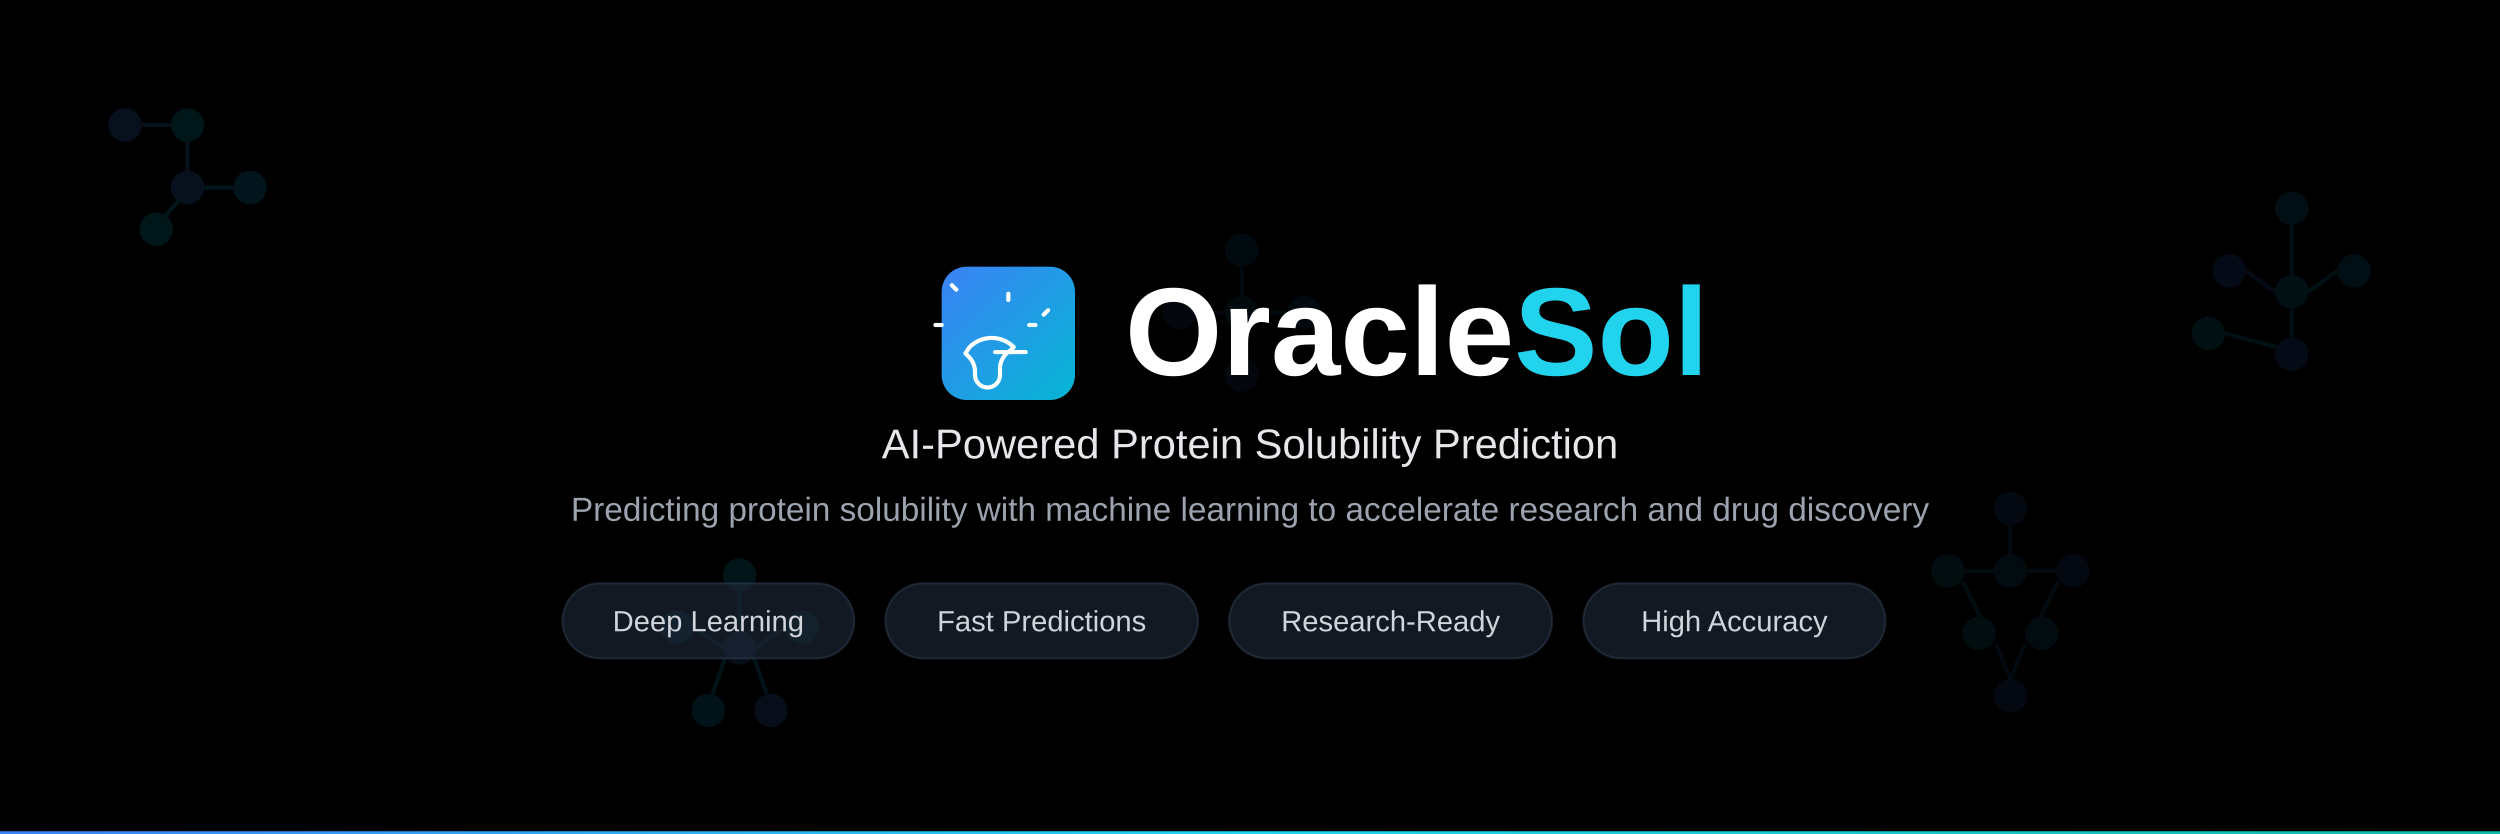
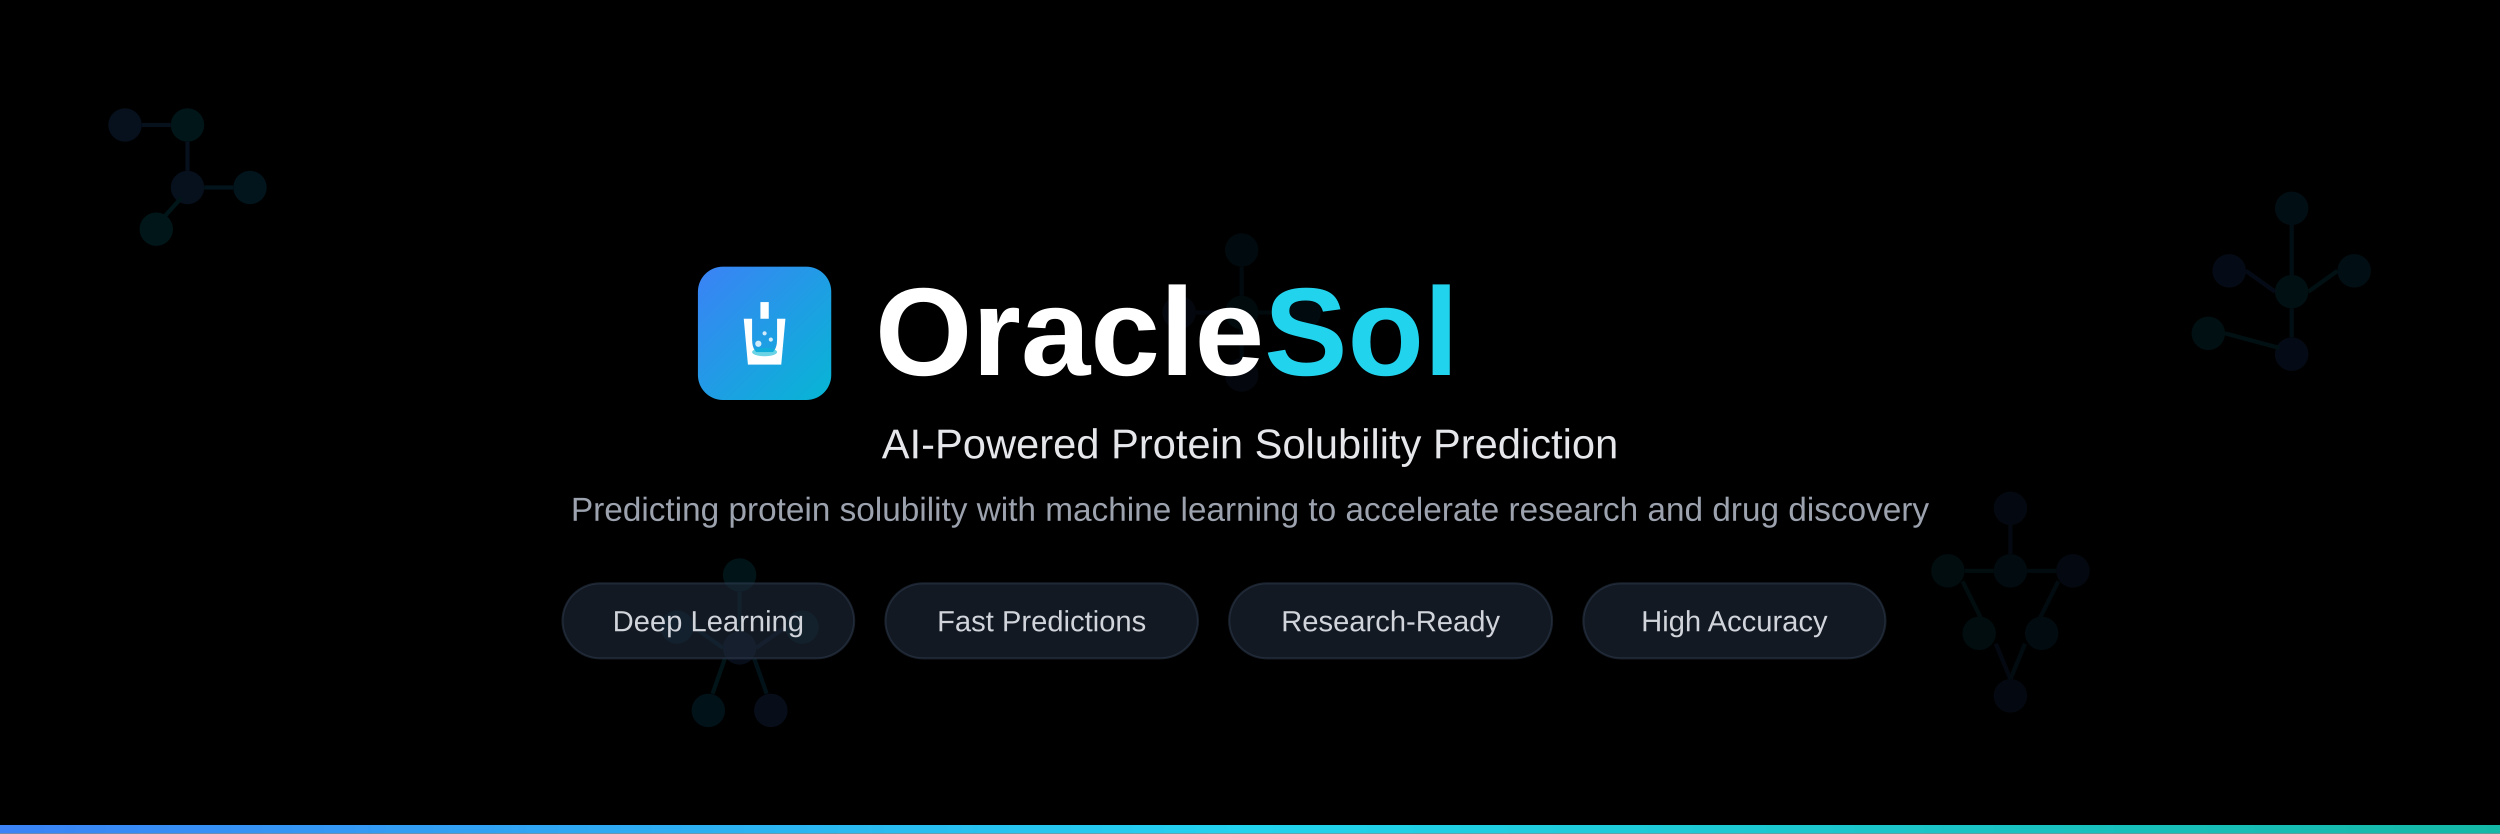
<svg xmlns="http://www.w3.org/2000/svg" width="1200" height="400" viewBox="0 0 1200 400">
  <rect width="1200" height="400" fill="#000000" />
  <g opacity="0.2" transform="translate(40, 40)">
    <circle cx="20" cy="20" r="8" fill="#3B82F6" />
    <circle cx="50" cy="20" r="8" fill="#06B6D4" />
    <circle cx="50" cy="50" r="8" fill="#3B82F6" />
    <circle cx="80" cy="50" r="8" fill="#0EA5E9" />
    <circle cx="35" cy="70" r="8" fill="#06B6D4" />
    <line x1="28" y1="20" x2="42" y2="20" stroke="#3B82F6" stroke-width="2" />
    <line x1="50" y1="28" x2="50" y2="42" stroke="#3B82F6" stroke-width="2" />
    <line x1="58" y1="50" x2="72" y2="50" stroke="#0EA5E9" stroke-width="2" />
    <line x1="47" y1="55" x2="38" y2="65" stroke="#06B6D4" stroke-width="2" />
  </g>
  <g opacity="0.15" transform="translate(1040, 80)">
    <circle cx="60" cy="20" r="8" fill="#0EA5E9" />
    <circle cx="30" cy="50" r="8" fill="#3B82F6" />
    <circle cx="60" cy="60" r="8" fill="#06B6D4" />
    <circle cx="90" cy="50" r="8" fill="#0EA5E9" />
    <circle cx="60" cy="90" r="8" fill="#3B82F6" />
    <circle cx="20" cy="80" r="8" fill="#06B6D4" />
    <line x1="60" y1="28" x2="60" y2="52" stroke="#0EA5E9" stroke-width="2" />
    <line x1="38" y1="50" x2="52" y2="60" stroke="#3B82F6" stroke-width="2" />
    <line x1="68" y1="60" x2="82" y2="50" stroke="#06B6D4" stroke-width="2" />
    <line x1="60" y1="68" x2="60" y2="82" stroke="#0EA5E9" stroke-width="2" />
    <line x1="28" y1="80" x2="54" y2="87" stroke="#06B6D4" stroke-width="2" />
  </g>
  <g opacity="0.18" transform="translate(300, 256)">
    <circle cx="55" cy="20" r="8" fill="#06B6D4" />
    <circle cx="25" cy="45" r="8" fill="#0EA5E9" />
    <circle cx="55" cy="55" r="8" fill="#3B82F6" />
    <circle cx="85" cy="45" r="8" fill="#06B6D4" />
    <circle cx="40" cy="85" r="8" fill="#0EA5E9" />
    <circle cx="70" cy="85" r="8" fill="#3B82F6" />
    <line x1="55" y1="28" x2="55" y2="47" stroke="#06B6D4" stroke-width="2" />
    <line x1="33" y1="45" x2="47" y2="55" stroke="#0EA5E9" stroke-width="2" />
    <line x1="63" y1="55" x2="77" y2="45" stroke="#3B82F6" stroke-width="2" />
    <line x1="48" y1="60" x2="42" y2="77" stroke="#06B6D4" stroke-width="2" />
    <line x1="62" y1="60" x2="68" y2="77" stroke="#0EA5E9" stroke-width="2" />
  </g>
  <g opacity="0.12" transform="translate(900, 224)">
    <circle cx="65" cy="20" r="8" fill="#3B82F6" />
    <circle cx="35" cy="50" r="8" fill="#06B6D4" />
    <circle cx="65" cy="50" r="8" fill="#0EA5E9" />
    <circle cx="95" cy="50" r="8" fill="#3B82F6" />
    <circle cx="50" cy="80" r="8" fill="#06B6D4" />
    <circle cx="80" cy="80" r="8" fill="#0EA5E9" />
    <circle cx="65" cy="110" r="8" fill="#3B82F6" />
    <line x1="65" y1="28" x2="65" y2="42" stroke="#3B82F6" stroke-width="2" />
    <line x1="43" y1="50" x2="57" y2="50" stroke="#06B6D4" stroke-width="2" />
    <line x1="73" y1="50" x2="87" y2="50" stroke="#0EA5E9" stroke-width="2" />
    <line x1="42" y1="55" x2="52" y2="75" stroke="#06B6D4" stroke-width="2" />
    <line x1="88" y1="55" x2="78" y2="75" stroke="#0EA5E9" stroke-width="2" />
    <line x1="58" y1="85" x2="65" y2="102" stroke="#3B82F6" stroke-width="2" />
    <line x1="72" y1="85" x2="65" y2="102" stroke="#0EA5E9" stroke-width="2" />
  </g>
  <g opacity="0.1" transform="translate(546, 100)">
    <circle cx="50" cy="20" r="8" fill="#0EA5E9" />
    <circle cx="20" cy="50" r="8" fill="#3B82F6" />
    <circle cx="50" cy="50" r="8" fill="#06B6D4" />
    <circle cx="80" cy="50" r="8" fill="#0EA5E9" />
    <circle cx="50" cy="80" r="8" fill="#3B82F6" />
    <line x1="50" y1="28" x2="50" y2="42" stroke="#0EA5E9" stroke-width="2" />
    <line x1="28" y1="50" x2="42" y2="50" stroke="#3B82F6" stroke-width="2" />
    <line x1="58" y1="50" x2="72" y2="50" stroke="#06B6D4" stroke-width="2" />
    <line x1="50" y1="58" x2="50" y2="72" stroke="#0EA5E9" stroke-width="2" />
  </g>
  <rect width="1200" height="400" fill="#000000" opacity="0.4" />
  <defs>
    <linearGradient id="iconGradient" x1="0%" y1="0%" x2="100%" y2="100%">
      <stop offset="0%" style="stop-color:#3B82F6" />
      <stop offset="100%" style="stop-color:#06B6D4" />
    </linearGradient>
  </defs>
-   <rect x="452" y="128" width="64" height="64" rx="12" fill="url(#iconGradient)" />
-   <path d="M469.663 161h14.673M476 133v3m19.092 4.908l-2.121 2.121M489 148h-3M444 148h-3m10.029-16.971l-2.121-2.121m8.484 29.7a15 15 0 0121.216 0l-1.644 1.641A10.122 10.122 0 00472 169.407V172a6 6 0 11-12 0v-1.593c0-2.685-1.068-5.262-2.964-7.158l-1.644-1.641z" stroke="white" stroke-width="2" stroke-linecap="round" stroke-linejoin="round" fill="none" transform="translate(8, 8)" />
-   <text x="540" y="180" font-family="Arial, sans-serif" font-size="60" font-weight="bold" fill="white">
+   <rect x="335" y="128" width="64" height="64" rx="12" fill="url(#iconGradient)" />
+   <g transform="translate(355, 145)">
+     <rect x="10" y="0" width="4" height="8" fill="white" />
+     <path d="M 2 8 L 6 8 L 6 18 Q 6 22 8 24 L 16 24 Q 18 22 18 18 L 18 8 L 22 8 L 20 30 L 4 30 Z" fill="white" />
+     <ellipse cx="12" cy="24" rx="6" ry="2" fill="#06B6D4" opacity="0.6" />
+     <circle cx="9" cy="20" r="1.5" fill="white" opacity="0.8" />
+     <circle cx="15" cy="18" r="1" fill="white" opacity="0.8" />
+     <circle cx="12" cy="15" r="1" fill="white" opacity="0.8" />
+   </g>
+   <text x="420" y="180" font-family="Arial, sans-serif" font-size="60" font-weight="bold" fill="white">
    Oracle<tspan fill="#22D3EE">Sol</tspan>
  </text>
  <text x="600" y="220" font-family="Arial, sans-serif" font-size="20" fill="#E5E7EB" text-anchor="middle">
    AI-Powered Protein Solubility Prediction
  </text>
  <text x="600" y="250" font-family="Arial, sans-serif" font-size="16" fill="#9CA3AF" text-anchor="middle">
    Predicting protein solubility with machine learning to accelerate research and drug discovery
  </text>
  <g transform="translate(270, 280)">
    <rect x="0" y="0" width="140" height="36" rx="18" fill="#1E293B" opacity="0.6" />
    <rect x="0" y="0" width="140" height="36" rx="18" fill="none" stroke="#334155" stroke-opacity="0.5" />
    <text x="70" y="23" font-family="Arial, sans-serif" font-size="14" fill="#D1D5DB" text-anchor="middle">Deep Learning</text>
  </g>
  <g transform="translate(425, 280)">
    <rect x="0" y="0" width="150" height="36" rx="18" fill="#1E293B" opacity="0.6" />
    <rect x="0" y="0" width="150" height="36" rx="18" fill="none" stroke="#334155" stroke-opacity="0.5" />
    <text x="75" y="23" font-family="Arial, sans-serif" font-size="14" fill="#D1D5DB" text-anchor="middle">Fast Predictions</text>
  </g>
  <g transform="translate(590, 280)">
    <rect x="0" y="0" width="155" height="36" rx="18" fill="#1E293B" opacity="0.6" />
    <rect x="0" y="0" width="155" height="36" rx="18" fill="none" stroke="#334155" stroke-opacity="0.5" />
    <text x="77.5" y="23" font-family="Arial, sans-serif" font-size="14" fill="#D1D5DB" text-anchor="middle">Research-Ready</text>
  </g>
  <g transform="translate(760, 280)">
    <rect x="0" y="0" width="145" height="36" rx="18" fill="#1E293B" opacity="0.6" />
    <rect x="0" y="0" width="145" height="36" rx="18" fill="none" stroke="#334155" stroke-opacity="0.5" />
    <text x="72.5" y="23" font-family="Arial, sans-serif" font-size="14" fill="#D1D5DB" text-anchor="middle">High Accuracy</text>
  </g>
  <defs>
    <linearGradient id="accentGradient" x1="0%" y1="0%" x2="100%" y2="0%">
      <stop offset="0%" style="stop-color:#3B82F6" />
      <stop offset="50%" style="stop-color:#22D3EE" />
      <stop offset="100%" style="stop-color:#14B8A6" />
    </linearGradient>
  </defs>
-   <rect y="399" width="1200" height="4" fill="url(#accentGradient)" />
+   <rect y="396" width="1200" height="4" fill="url(#accentGradient)" />
</svg>
